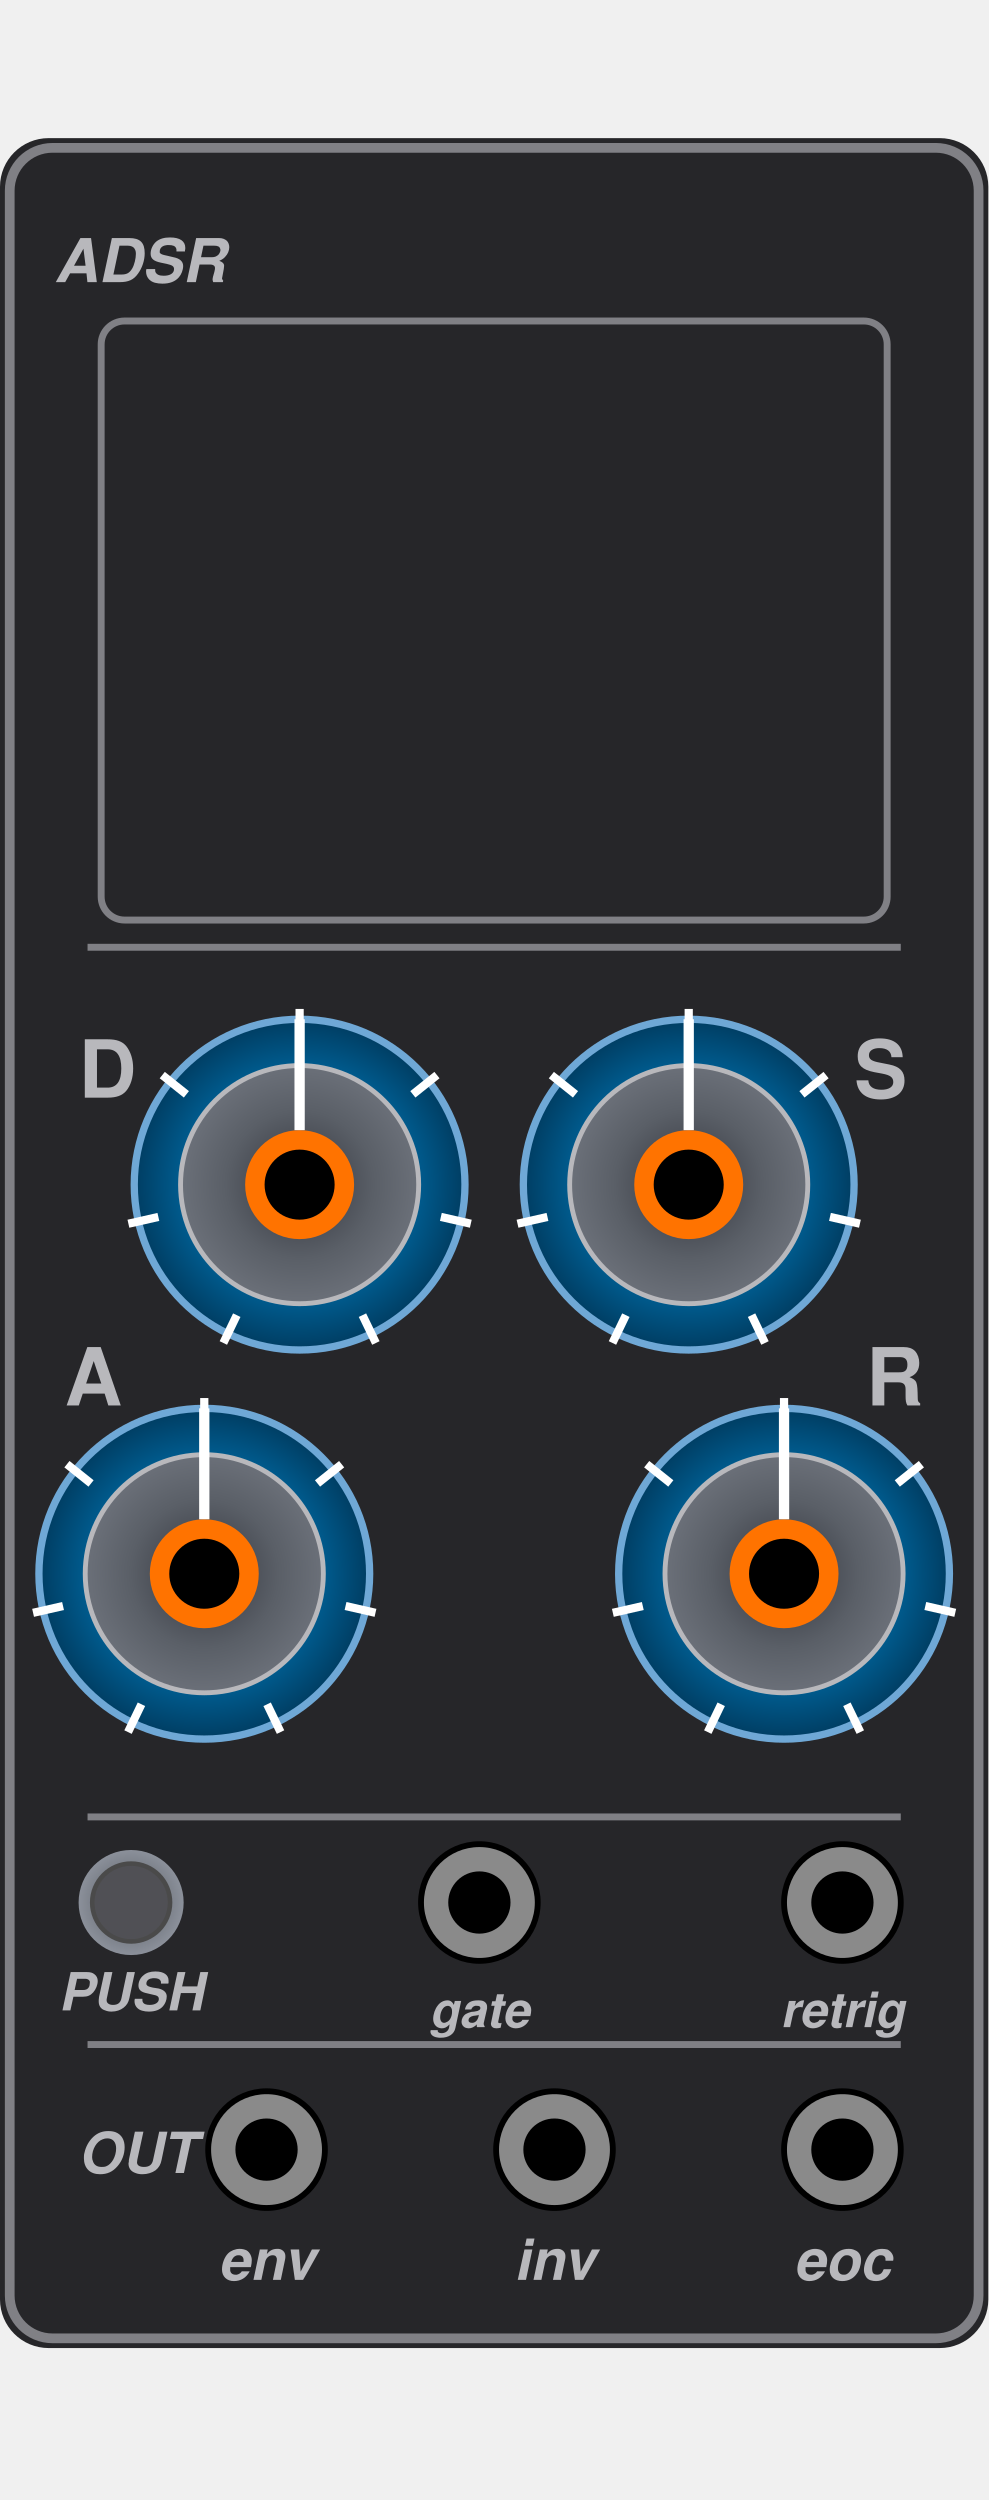
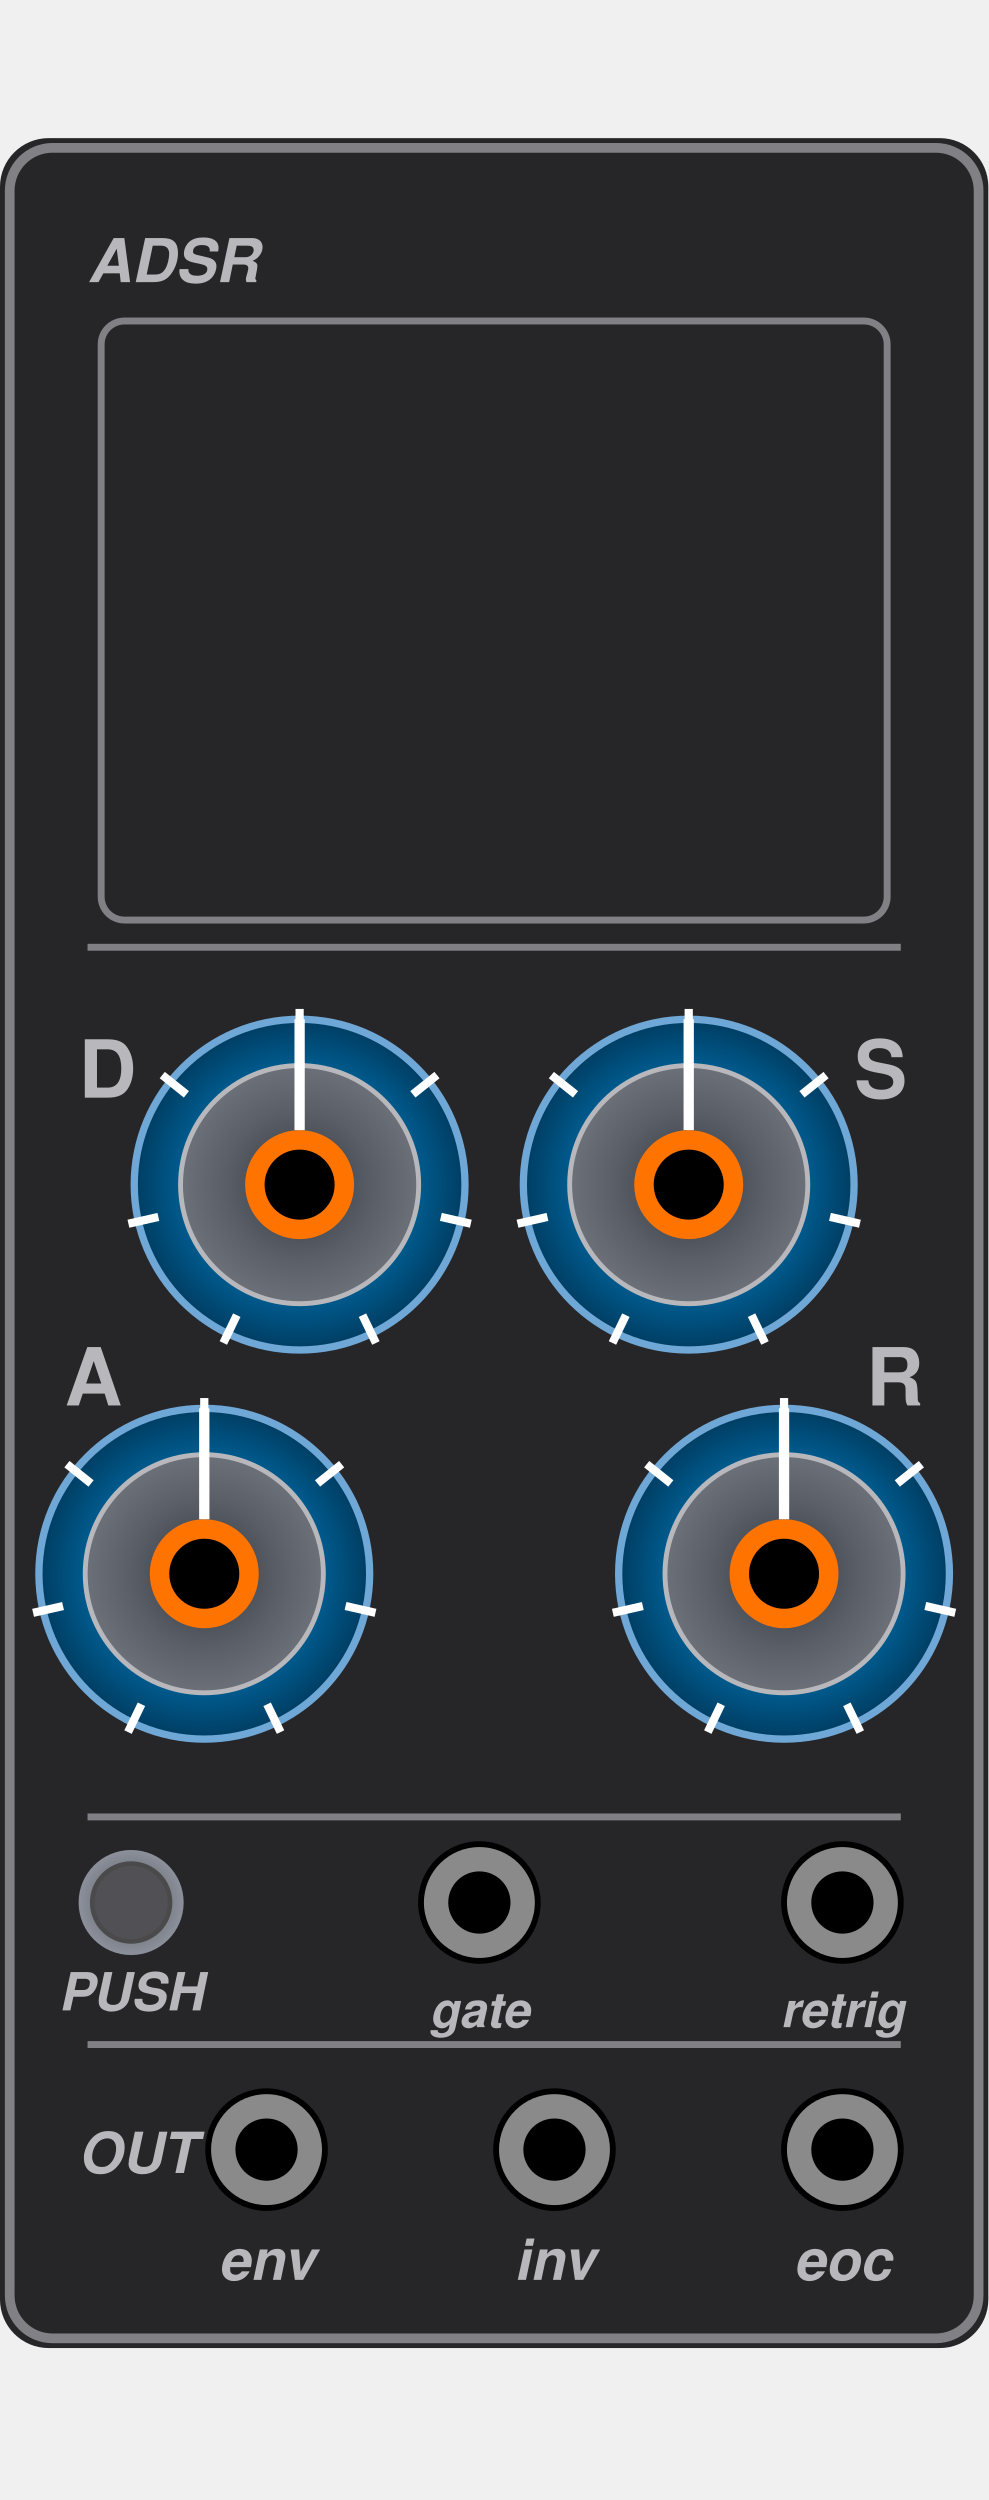
<svg xmlns="http://www.w3.org/2000/svg" width="50.8mm" height="128.5mm" viewBox="3.9 0 50.8 128.5" font-family="Arial Narrow, Helvetica, Arial, sans-serif">
  <defs>
    <linearGradient id="metalStripV" x1="0" y1="0" x2="1" y2="0">
      <stop offset="0" stop-color="#565a62" />
      <stop offset="0.45" stop-color="#6a6f78" />
      <stop offset="0.7" stop-color="#7a7f88" />
      <stop offset="1" stop-color="#8b909a" />
    </linearGradient>
    <linearGradient id="metalStripH" x1="0" y1="0" x2="0" y2="1">
      <stop offset="0" stop-color="#565a62" />
      <stop offset="0.45" stop-color="#6a6f78" />
      <stop offset="0.7" stop-color="#7a7f88" />
      <stop offset="1" stop-color="#8b909a" />
    </linearGradient>
    <radialGradient id="metalDisc">
      <stop offset="0" stop-color="#565a62" />
      <stop offset="0.45" stop-color="#6a6f78" />
      <stop offset="0.7" stop-color="#7a7f88" />
      <stop offset="1" stop-color="#8b909a" />
    </radialGradient>
    <radialGradient id="blueRing">
      <stop offset="0" stop-color="#1688cc" />
      <stop offset="0.55" stop-color="#006da8" />
      <stop offset="1" stop-color="#003d62" />
    </radialGradient>
    <radialGradient id="orangeRing">
      <stop offset="0" stop-color="#f2953a" />
      <stop offset="0.55" stop-color="#d06b00" />
      <stop offset="1" stop-color="#6f3800" />
    </radialGradient>
    <radialGradient id="greenRing">
      <stop offset="0" stop-color="#3ec06a" />
      <stop offset="0.55" stop-color="#149146" />
      <stop offset="1" stop-color="#0a4a24" />
    </radialGradient>
    <radialGradient id="purpleRing">
      <stop offset="0" stop-color="#a07ae0" />
      <stop offset="0.55" stop-color="#7548c0" />
      <stop offset="1" stop-color="#3d2268" />
    </radialGradient>
    <radialGradient id="blueDial">
      <stop offset="0" stop-color="#1d79b7" />
      <stop offset="0.6" stop-color="#00639a" />
      <stop offset="1" stop-color="#00456e" />
    </radialGradient>
    <radialGradient id="knobCap">
      <stop offset="0" stop-color="#3a3d43" />
      <stop offset="0.4" stop-color="#4c5058" />
      <stop offset="0.62" stop-color="#5a5f67" />
      <stop offset="1" stop-color="#6b7079" />
    </radialGradient>
    <radialGradient id="redLed">
      <stop offset="0" stop-color="#ff4a4a" />
      <stop offset="0.55" stop-color="#d00000" />
      <stop offset="1" stop-color="#650000" />
    </radialGradient>
    <radialGradient id="greenLed">
      <stop offset="0" stop-color="#5cf07a" />
      <stop offset="0.55" stop-color="#12a531" />
      <stop offset="1" stop-color="#054d15" />
    </radialGradient>
    <radialGradient id="orangeLed">
      <stop offset="0" stop-color="#ffbf5c" />
      <stop offset="0.55" stop-color="#ef7d00" />
      <stop offset="1" stop-color="#7a3a00" />
    </radialGradient>
  </defs>
  <g transform="translate(3.9 7.0994)">
    <rect x="0" y="0" width="50.8" height="113.591" rx="2.5" fill="#262629" />
    <rect x="0.5" y="0.5" width="49.8" height="112.591" rx="2.2" fill="none" stroke="#808085" stroke-width="0.5" />
-     <text x="7.188" y="7.4" font-size="3.106" font-weight="700" font-style="italic" fill="#b8b8bc" text-anchor="middle" font-family="Arial Narrow, Helvetica, Arial, sans-serif">ADSR</text>
+     <text x="4.5" y="7.4" font-size="3.106" font-weight="700" font-style="italic" fill="#b8b8bc" text-anchor="start" font-family="Arial Narrow, Helvetica, Arial, sans-serif">ADSR</text>
    <rect x="5.2" y="9.4" width="40.4" height="30.791" rx="1.2" fill="none" stroke="#808085" stroke-width="0.355" />
    <g data-wcoast-display="env" data-x="5.2" data-y="9.4" data-w="40.4" data-h="30.79119999999999" />
    <line x1="4.5" y1="41.59" x2="46.3" y2="41.59" stroke="#808085" stroke-width="0.355" />
    <g data-wcoast-param="decay" data-wcoast-cx="15.399999999999999" data-wcoast-cy="53.79119999999999" data-wcoast-angle-min="-150" data-wcoast-angle-max="150" data-wcoast-port="decayCv">
      <circle cx="15.4" cy="53.791" r="8.5" fill="url(#blueRing)" stroke="#6fa8d6" stroke-width="0.375" />
      <circle cx="15.4" cy="53.791" r="6.12" fill="url(#knobCap)" stroke="#b8b8bc" stroke-width="0.25" />
      <circle cx="15.4" cy="53.791" r="2.8" fill="#ff7300" />
      <circle cx="15.4" cy="53.791" r="1.8" fill="#000000" data-wcoast-role="jackhole" />
      <g data-wcoast-role="indicator">
        <line x1="15.40" y1="44.76" x2="15.40" y2="46.35" stroke="#ffffff" stroke-width="0.422" />
        <line x1="22.46" y1="48.16" x2="21.22" y2="49.15" stroke="#ffffff" stroke-width="0.422" />
        <line x1="24.20" y1="55.80" x2="22.66" y2="55.45" stroke="#ffffff" stroke-width="0.422" />
        <line x1="19.32" y1="61.93" x2="18.63" y2="60.50" stroke="#ffffff" stroke-width="0.422" />
        <line x1="11.48" y1="61.93" x2="12.17" y2="60.50" stroke="#ffffff" stroke-width="0.422" />
        <line x1="6.60" y1="55.80" x2="8.14" y2="55.45" stroke="#ffffff" stroke-width="0.422" />
        <line x1="8.34" y1="48.16" x2="9.58" y2="49.15" stroke="#ffffff" stroke-width="0.422" />
        <line x1="15.4" y1="50.99" x2="15.4" y2="45.29" stroke="#ffffff" stroke-width="0.528" />
      </g>
    </g>
    <text x="5.53" y="49.32" font-size="4.106" font-weight="700" fill="#b8b8bc" text-anchor="middle" font-family="Arial Narrow, Helvetica, Arial, sans-serif">D</text>
    <g data-wcoast-param="sustain" data-wcoast-cx="35.4" data-wcoast-cy="53.79119999999999" data-wcoast-angle-min="-150" data-wcoast-angle-max="150" data-wcoast-port="sustainCv">
      <circle cx="35.4" cy="53.791" r="8.5" fill="url(#blueRing)" stroke="#6fa8d6" stroke-width="0.375" />
      <circle cx="35.4" cy="53.791" r="6.12" fill="url(#knobCap)" stroke="#b8b8bc" stroke-width="0.25" />
      <circle cx="35.4" cy="53.791" r="2.8" fill="#ff7300" />
      <circle cx="35.4" cy="53.791" r="1.8" fill="#000000" data-wcoast-role="jackhole" />
      <g data-wcoast-role="indicator">
        <line x1="35.40" y1="44.76" x2="35.40" y2="46.35" stroke="#ffffff" stroke-width="0.422" />
        <line x1="42.46" y1="48.16" x2="41.22" y2="49.15" stroke="#ffffff" stroke-width="0.422" />
        <line x1="44.20" y1="55.80" x2="42.66" y2="55.45" stroke="#ffffff" stroke-width="0.422" />
        <line x1="39.32" y1="61.93" x2="38.63" y2="60.50" stroke="#ffffff" stroke-width="0.422" />
        <line x1="31.48" y1="61.93" x2="32.17" y2="60.50" stroke="#ffffff" stroke-width="0.422" />
        <line x1="26.60" y1="55.80" x2="28.14" y2="55.45" stroke="#ffffff" stroke-width="0.422" />
        <line x1="28.34" y1="48.16" x2="29.58" y2="49.15" stroke="#ffffff" stroke-width="0.422" />
        <line x1="35.4" y1="50.99" x2="35.4" y2="45.29" stroke="#ffffff" stroke-width="0.528" />
      </g>
    </g>
    <text x="45.27" y="49.32" font-size="4.106" font-weight="700" fill="#b8b8bc" text-anchor="middle" font-family="Arial Narrow, Helvetica, Arial, sans-serif">S</text>
    <g data-wcoast-param="attack" data-wcoast-cx="10.5" data-wcoast-cy="73.79119999999999" data-wcoast-angle-min="-150" data-wcoast-angle-max="150" data-wcoast-port="attackCv">
      <circle cx="10.5" cy="73.791" r="8.5" fill="url(#blueRing)" stroke="#6fa8d6" stroke-width="0.375" />
      <circle cx="10.5" cy="73.791" r="6.12" fill="url(#knobCap)" stroke="#b8b8bc" stroke-width="0.25" />
      <circle cx="10.5" cy="73.791" r="2.8" fill="#ff7300" />
      <circle cx="10.5" cy="73.791" r="1.8" fill="#000000" data-wcoast-role="jackhole" />
      <g data-wcoast-role="indicator">
        <line x1="10.50" y1="64.76" x2="10.50" y2="66.35" stroke="#ffffff" stroke-width="0.422" />
        <line x1="17.56" y1="68.16" x2="16.32" y2="69.15" stroke="#ffffff" stroke-width="0.422" />
        <line x1="19.30" y1="75.80" x2="17.76" y2="75.45" stroke="#ffffff" stroke-width="0.422" />
        <line x1="14.42" y1="81.93" x2="13.73" y2="80.50" stroke="#ffffff" stroke-width="0.422" />
        <line x1="6.58" y1="81.93" x2="7.27" y2="80.50" stroke="#ffffff" stroke-width="0.422" />
        <line x1="1.70" y1="75.80" x2="3.24" y2="75.45" stroke="#ffffff" stroke-width="0.422" />
        <line x1="3.44" y1="68.16" x2="4.68" y2="69.15" stroke="#ffffff" stroke-width="0.422" />
        <line x1="10.5" y1="70.99" x2="10.5" y2="65.29" stroke="#ffffff" stroke-width="0.528" />
      </g>
    </g>
    <text x="4.8" y="65.14" font-size="4.106" font-weight="700" fill="#b8b8bc" text-anchor="middle" font-family="Arial Narrow, Helvetica, Arial, sans-serif">A</text>
    <g data-wcoast-param="release" data-wcoast-cx="40.3" data-wcoast-cy="73.79119999999999" data-wcoast-angle-min="-150" data-wcoast-angle-max="150" data-wcoast-port="releaseCv">
      <circle cx="40.3" cy="73.791" r="8.5" fill="url(#blueRing)" stroke="#6fa8d6" stroke-width="0.375" />
      <circle cx="40.3" cy="73.791" r="6.12" fill="url(#knobCap)" stroke="#b8b8bc" stroke-width="0.25" />
      <circle cx="40.3" cy="73.791" r="2.8" fill="#ff7300" />
      <circle cx="40.3" cy="73.791" r="1.8" fill="#000000" data-wcoast-role="jackhole" />
      <g data-wcoast-role="indicator">
        <line x1="40.30" y1="64.76" x2="40.30" y2="66.35" stroke="#ffffff" stroke-width="0.422" />
        <line x1="47.36" y1="68.16" x2="46.12" y2="69.15" stroke="#ffffff" stroke-width="0.422" />
        <line x1="49.10" y1="75.80" x2="47.56" y2="75.45" stroke="#ffffff" stroke-width="0.422" />
        <line x1="44.22" y1="81.93" x2="43.53" y2="80.50" stroke="#ffffff" stroke-width="0.422" />
        <line x1="36.38" y1="81.93" x2="37.07" y2="80.50" stroke="#ffffff" stroke-width="0.422" />
        <line x1="31.50" y1="75.80" x2="33.04" y2="75.45" stroke="#ffffff" stroke-width="0.422" />
        <line x1="33.24" y1="68.16" x2="34.48" y2="69.15" stroke="#ffffff" stroke-width="0.422" />
        <line x1="40.3" y1="70.99" x2="40.3" y2="65.29" stroke="#ffffff" stroke-width="0.528" />
      </g>
    </g>
    <text x="46" y="65.14" font-size="4.106" font-weight="700" fill="#b8b8bc" text-anchor="middle" font-family="Arial Narrow, Helvetica, Arial, sans-serif">R</text>
    <line x1="4.5" y1="86.29" x2="46.3" y2="86.29" stroke="#808085" stroke-width="0.355" />
    <g data-wcoast-param="gateBtn">
      <circle cx="6.74" cy="90.69" r="2.70" fill="url(#metalDisc)" pointer-events="none" data-wcoast-role="button-metal" />
      <circle cx="6.74" cy="90.69" r="2" fill="#505055" stroke="#4a4a4a" stroke-width="0.237" data-wcoast-role="step-indicator" data-wcoast-step="on" />
      <circle cx="6.18" cy="90.13" r="0.60" fill="#ffb4b4" opacity="0" data-wcoast-role="led-gloss" pointer-events="none" />
      <text x="6.74" y="96.238" font-size="2.706" font-weight="700" font-style="italic" fill="#b8b8bc" text-anchor="middle" font-family="Arial Narrow, Helvetica, Arial, sans-serif">PUSH</text>
    </g>
    <g data-wcoast-port="gateIn" data-wcoast-cx="24.64" data-wcoast-cy="90.69">
      <circle cx="24.64" cy="90.69" r="3" fill="#8a8a8a" stroke="#000000" stroke-width="0.3" />
      <circle cx="24.64" cy="90.69" r="1.6" fill="#000000" />
    </g>
    <text x="24.64" y="97.094" font-size="2.506" font-weight="700" font-style="italic" fill="#b8b8bc" text-anchor="middle" font-family="Arial Narrow, Helvetica, Arial, sans-serif">gate</text>
    <g data-wcoast-port="retrigIn" data-wcoast-cx="43.3" data-wcoast-cy="90.69">
      <circle cx="43.3" cy="90.69" r="3" fill="#8a8a8a" stroke="#000000" stroke-width="0.3" />
      <circle cx="43.3" cy="90.69" r="1.6" fill="#000000" />
    </g>
    <text x="43.3" y="97.094" font-size="2.506" font-weight="700" font-style="italic" fill="#b8b8bc" text-anchor="middle" font-family="Arial Narrow, Helvetica, Arial, sans-serif">retrig</text>
    <line x1="4.5" y1="97.99" x2="46.3" y2="97.99" stroke="#808085" stroke-width="0.355" />
    <text x="4" y="104.59" font-size="2.906" font-weight="700" font-style="italic" fill="#b8b8bc" text-anchor="start" font-family="Arial Narrow, Helvetica, Arial, sans-serif">OUT</text>
    <g data-wcoast-port="envOut" data-wcoast-cx="13.7" data-wcoast-cy="103.3912">
      <circle cx="13.7" cy="103.391" r="3" fill="#8a8a8a" stroke="#000000" stroke-width="0.3" />
      <circle cx="13.7" cy="103.391" r="1.6" fill="#000000" />
    </g>
    <text x="13.7" y="110.084" font-size="2.906" font-weight="700" font-style="italic" fill="#b8b8bc" text-anchor="middle" font-family="Arial Narrow, Helvetica, Arial, sans-serif">env</text>
    <g data-wcoast-port="invOut" data-wcoast-cx="28.5" data-wcoast-cy="103.3912">
      <circle cx="28.5" cy="103.391" r="3" fill="#8a8a8a" stroke="#000000" stroke-width="0.3" />
      <circle cx="28.5" cy="103.391" r="1.6" fill="#000000" />
    </g>
    <text x="28.5" y="110.084" font-size="2.906" font-weight="700" font-style="italic" fill="#b8b8bc" text-anchor="middle" font-family="Arial Narrow, Helvetica, Arial, sans-serif">inv</text>
    <g data-wcoast-port="eocOut" data-wcoast-cx="43.3" data-wcoast-cy="103.3912">
      <circle cx="43.3" cy="103.391" r="3" fill="#8a8a8a" stroke="#000000" stroke-width="0.3" />
      <circle cx="43.3" cy="103.391" r="1.6" fill="#000000" />
    </g>
    <text x="43.3" y="110.084" font-size="2.906" font-weight="700" font-style="italic" fill="#b8b8bc" text-anchor="middle" font-family="Arial Narrow, Helvetica, Arial, sans-serif">eoc</text>
  </g>
</svg>
